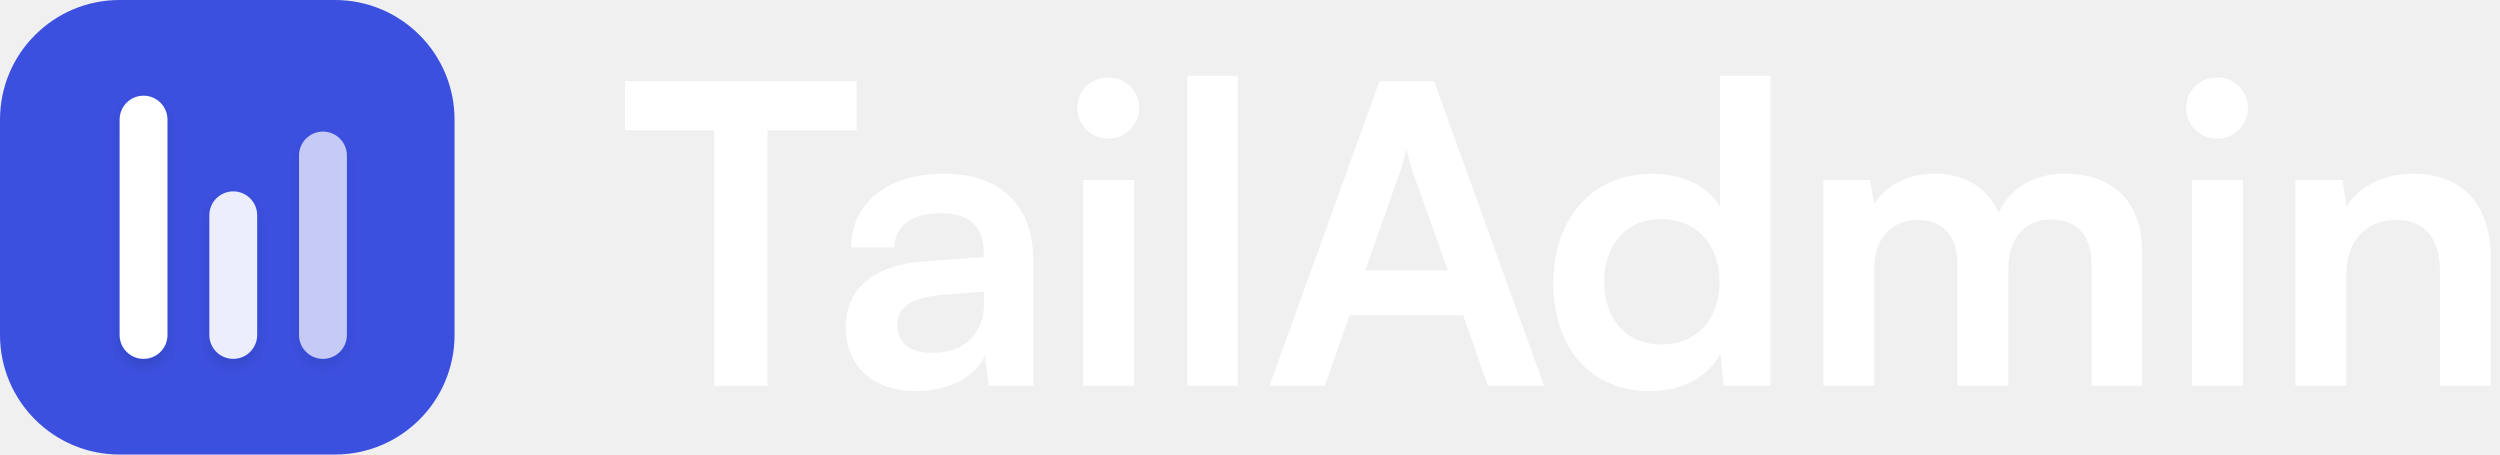
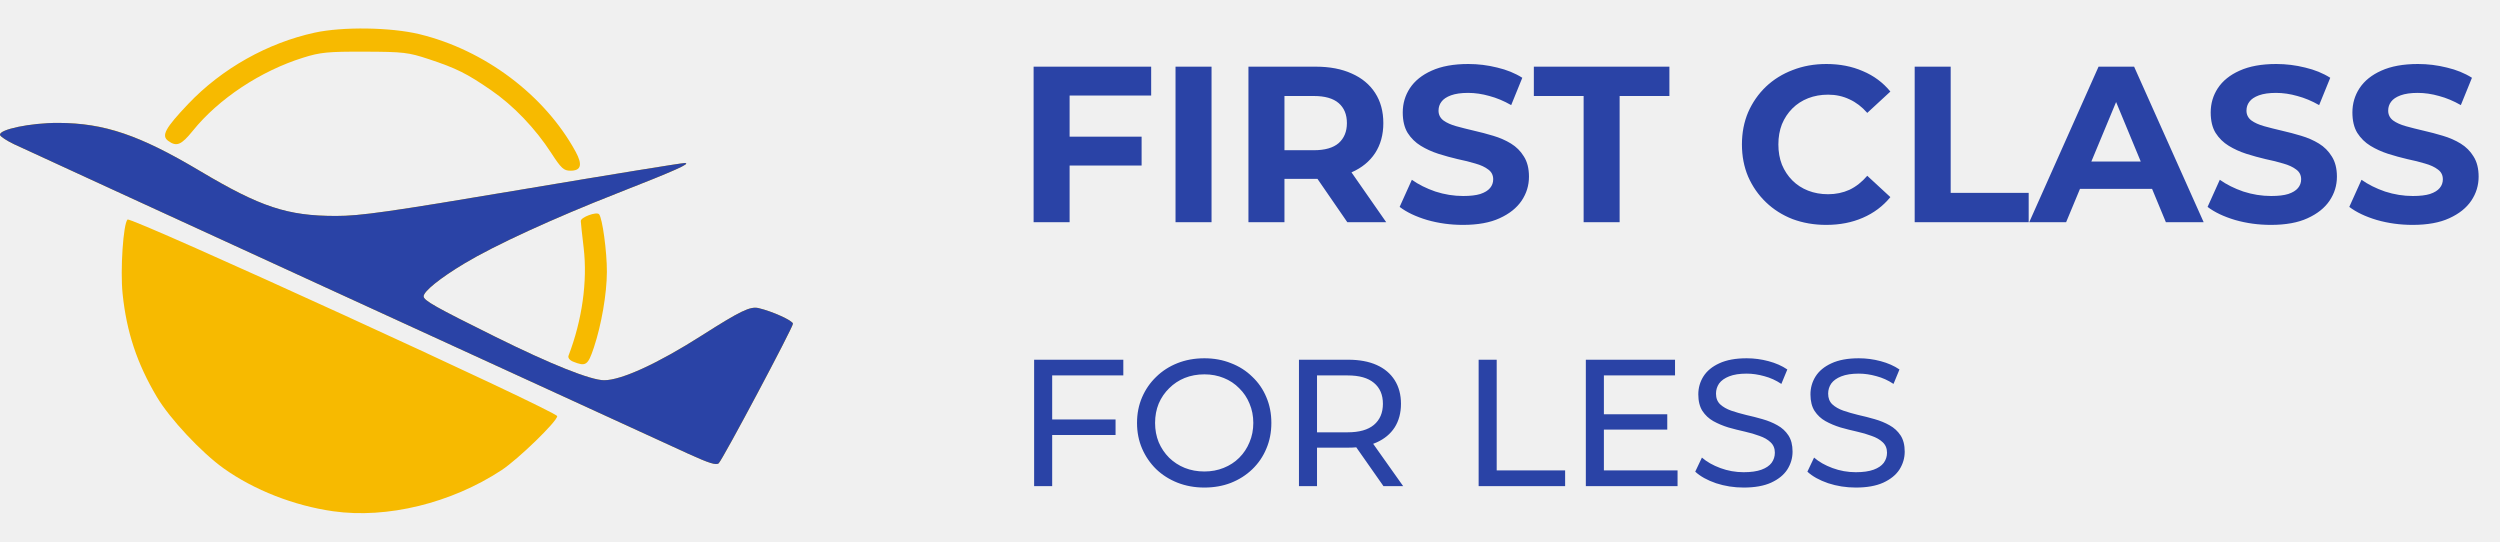
- <svg xmlns="http://www.w3.org/2000/svg" width="176" height="32" viewBox="0 0 176 32" fill="none">
-   <path d="M44 9.176H50.277V27.157H54.032V9.176H60.309V5.715H44V9.176Z" fill="white" />
-   <path d="M64.5 27.539C66.758 27.539 68.724 26.512 69.34 25.016L69.604 27.157H72.743V18.357C72.743 14.339 70.337 12.227 66.436 12.227C62.505 12.227 59.924 14.28 59.924 17.419H62.974C62.974 15.893 64.148 15.013 66.26 15.013C68.079 15.013 69.252 15.805 69.252 17.771V18.093L64.91 18.416C61.478 18.68 59.542 20.352 59.542 23.021C59.542 25.749 61.42 27.539 64.5 27.539ZM65.673 24.84C64.06 24.84 63.18 24.195 63.18 22.875C63.18 21.701 64.031 20.968 66.26 20.763L69.281 20.528V21.291C69.281 23.52 67.873 24.84 65.673 24.84Z" fill="white" />
-   <path d="M78.047 9.763C79.221 9.763 80.189 8.795 80.189 7.592C80.189 6.389 79.221 5.451 78.047 5.451C76.816 5.451 75.847 6.389 75.847 7.592C75.847 8.795 76.816 9.763 78.047 9.763ZM76.258 27.157H79.837V12.667H76.258V27.157Z" fill="white" />
-   <path d="M87.142 27.157V5.333H83.593V27.157H87.142Z" fill="white" />
-   <path d="M93.272 27.157L95.003 22.2H103.011L104.742 27.157H108.702L100.958 5.715H97.115L89.371 27.157H93.272ZM98.552 12.109C98.758 11.523 98.933 10.877 99.022 10.467C99.08 10.907 99.285 11.552 99.462 12.109L101.926 19.032H96.118L98.552 12.109Z" fill="white" />
-   <path d="M116.158 27.539C118.358 27.539 120.236 26.571 121.116 24.899L121.35 27.157H124.636V5.333H121.086V14.515C120.177 13.077 118.388 12.227 116.364 12.227C111.993 12.227 109.353 15.453 109.353 19.971C109.353 24.459 111.964 27.539 116.158 27.539ZM116.95 24.253C114.457 24.253 112.932 22.435 112.932 19.853C112.932 17.272 114.457 15.424 116.95 15.424C119.444 15.424 121.057 17.243 121.057 19.853C121.057 22.464 119.444 24.253 116.95 24.253Z" fill="white" />
-   <path d="M131.944 27.157V18.944C131.944 16.597 133.322 15.483 135.024 15.483C136.725 15.483 137.81 16.568 137.81 18.592V27.157H141.389V18.944C141.389 16.568 142.709 15.453 144.44 15.453C146.141 15.453 147.256 16.539 147.256 18.621V27.157H150.805V17.683C150.805 14.339 148.869 12.227 145.349 12.227C143.149 12.227 141.448 13.312 140.714 14.984C139.952 13.312 138.426 12.227 136.226 12.227C134.144 12.227 132.677 13.165 131.944 14.368L131.65 12.667H128.365V27.157H131.944Z" fill="white" />
-   <path d="M156.107 9.763C157.281 9.763 158.249 8.795 158.249 7.592C158.249 6.389 157.281 5.451 156.107 5.451C154.875 5.451 153.907 6.389 153.907 7.592C153.907 8.795 154.875 9.763 156.107 9.763ZM154.318 27.157H157.897V12.667H154.318V27.157Z" fill="white" />
-   <path d="M165.173 27.157V19.355C165.173 17.008 166.522 15.483 168.722 15.483C170.57 15.483 171.773 16.656 171.773 19.091V27.157H175.351V18.24C175.351 14.485 173.474 12.227 169.837 12.227C167.871 12.227 166.111 13.077 165.202 14.544L164.909 12.667H161.594V27.157H165.173Z" fill="white" />
-   <path d="M0 8.421C0 3.77 3.77 0 8.421 0H23.579C28.23 0 32 3.77 32 8.421V23.579C32 28.23 28.23 32 23.579 32H8.421C3.77 32 0 28.23 0 23.579V8.421Z" fill="#3C50E0" />
-   <g filter="url(#filter0_d_506_10589)">
-     <path d="M8.421 8.421C8.421 7.491 9.175 6.737 10.106 6.737V6.737C11.036 6.737 11.79 7.491 11.79 8.421V23.579C11.79 24.509 11.036 25.263 10.106 25.263V25.263C9.175 25.263 8.421 24.509 8.421 23.579V8.421Z" fill="white" />
-   </g>
-   <g opacity="0.9" filter="url(#filter1_d_506_10589)">
-     <path d="M14.737 15.158C14.737 14.227 15.491 13.473 16.421 13.473V13.473C17.351 13.473 18.105 14.227 18.105 15.158V23.579C18.105 24.509 17.351 25.263 16.421 25.263V25.263C15.491 25.263 14.737 24.509 14.737 23.579V15.158Z" fill="white" />
-   </g>
-   <g opacity="0.7" filter="url(#filter2_d_506_10589)">
-     <path d="M21.052 10.947C21.052 10.017 21.806 9.263 22.736 9.263V9.263C23.667 9.263 24.421 10.017 24.421 10.947V23.578C24.421 24.509 23.667 25.263 22.736 25.263V25.263C21.806 25.263 21.052 24.509 21.052 23.578V10.947Z" fill="white" />
-   </g>
-   <defs>
-     <filter id="filter0_d_506_10589" x="7.421" y="6.237" width="5.369" height="20.526" filterUnits="userSpaceOnUse" color-interpolation-filters="sRGB">
-       <feFlood flood-opacity="0" result="BackgroundImageFix" />
-       <feColorMatrix in="SourceAlpha" type="matrix" values="0 0 0 0 0 0 0 0 0 0 0 0 0 0 0 0 0 0 127 0" result="hardAlpha" />
-       <feOffset dy="0.5" />
-       <feGaussianBlur stdDeviation="0.5" />
-       <feComposite in2="hardAlpha" operator="out" />
-       <feColorMatrix type="matrix" values="0 0 0 0 0 0 0 0 0 0 0 0 0 0 0 0 0 0 0.12 0" />
-       <feBlend mode="normal" in2="BackgroundImageFix" result="effect1_dropShadow_506_10589" />
-       <feBlend mode="normal" in="SourceGraphic" in2="effect1_dropShadow_506_10589" result="shape" />
-     </filter>
-     <filter id="filter1_d_506_10589" x="13.737" y="12.973" width="5.369" height="13.79" filterUnits="userSpaceOnUse" color-interpolation-filters="sRGB">
-       <feFlood flood-opacity="0" result="BackgroundImageFix" />
-       <feColorMatrix in="SourceAlpha" type="matrix" values="0 0 0 0 0 0 0 0 0 0 0 0 0 0 0 0 0 0 127 0" result="hardAlpha" />
-       <feOffset dy="0.5" />
-       <feGaussianBlur stdDeviation="0.5" />
-       <feComposite in2="hardAlpha" operator="out" />
-       <feColorMatrix type="matrix" values="0 0 0 0 0 0 0 0 0 0 0 0 0 0 0 0 0 0 0.12 0" />
-       <feBlend mode="normal" in2="BackgroundImageFix" result="effect1_dropShadow_506_10589" />
-       <feBlend mode="normal" in="SourceGraphic" in2="effect1_dropShadow_506_10589" result="shape" />
-     </filter>
-     <filter id="filter2_d_506_10589" x="20.052" y="8.763" width="5.369" height="18" filterUnits="userSpaceOnUse" color-interpolation-filters="sRGB">
-       <feFlood flood-opacity="0" result="BackgroundImageFix" />
-       <feColorMatrix in="SourceAlpha" type="matrix" values="0 0 0 0 0 0 0 0 0 0 0 0 0 0 0 0 0 0 127 0" result="hardAlpha" />
-       <feOffset dy="0.5" />
-       <feGaussianBlur stdDeviation="0.5" />
-       <feComposite in2="hardAlpha" operator="out" />
-       <feColorMatrix type="matrix" values="0 0 0 0 0 0 0 0 0 0 0 0 0 0 0 0 0 0 0.12 0" />
-       <feBlend mode="normal" in2="BackgroundImageFix" result="effect1_dropShadow_506_10589" />
-       <feBlend mode="normal" in="SourceGraphic" in2="effect1_dropShadow_506_10589" result="shape" />
-     </filter>
-   </defs>
+ <svg xmlns="http://www.w3.org/2000/svg" width="180" height="39" viewBox="0 0 180 39" fill="none">
+   <path d="M23.99 36.811C21.17 36.411 18.291 35.283 16.104 33.723C14.5 32.577 12.224 30.144 11.296 28.582C9.864 26.172 9.112 23.907 8.828 21.154C8.652 19.443 8.872 16.117 9.182 15.807C9.414 15.576 40.119 29.625 40.119 29.963C40.119 30.337 37.307 33.066 36.111 33.852C32.492 36.23 27.862 37.361 23.99 36.811ZM49.548 32.666C43.332 29.829 1.779 10.752 1.002 10.379C0.491 10.134 0.043 9.839 0.005 9.724C-0.124 9.327 2.201 8.842 4.194 8.849C7.535 8.862 9.957 9.684 14.391 12.306C18.842 14.938 20.679 15.547 24.184 15.549C25.945 15.55 27.974 15.261 37.615 13.637C43.861 12.586 49.122 11.73 49.307 11.737C49.789 11.753 48.645 12.266 44.468 13.904C39.84 15.719 35.638 17.648 33.437 18.97C31.687 20.021 30.501 20.976 30.501 21.335C30.501 21.634 31.317 22.095 35.688 24.261C39.669 26.235 42.532 27.377 43.499 27.377C44.738 27.377 47.349 26.18 50.534 24.152C53.312 22.383 54.016 22.043 54.615 22.183C55.605 22.414 57.092 23.089 57.092 23.307C57.092 23.58 52.059 33.041 51.75 33.35C51.581 33.518 51.06 33.356 49.548 32.666ZM41.278 26.044C41.014 25.939 40.875 25.761 40.934 25.607C41.914 23.053 42.307 20.255 42.025 17.856C41.91 16.886 41.816 16.011 41.816 15.912C41.816 15.642 42.94 15.223 43.13 15.422C43.37 15.675 43.703 18.128 43.696 19.587C43.688 21.16 43.305 23.38 42.76 25.018C42.333 26.302 42.182 26.406 41.278 26.044ZM39.691 11.018C38.544 9.246 36.976 7.608 35.362 6.496C33.615 5.293 32.858 4.915 30.879 4.26C29.398 3.77 29.046 3.729 26.258 3.72C23.604 3.711 23.071 3.763 21.827 4.152C18.76 5.111 15.741 7.111 13.883 9.415C13.053 10.445 12.714 10.584 12.111 10.143C11.6 9.769 11.891 9.232 13.555 7.48C15.963 4.945 19.266 3.086 22.672 2.348C24.681 1.912 28.147 1.964 30.195 2.46C34.895 3.599 39.215 6.845 41.438 10.908C41.958 11.858 41.845 12.291 41.077 12.291C40.59 12.291 40.405 12.121 39.691 11.018Z" fill="#F7BA00" />
+   <path d="M49.548 32.666C43.332 29.829 1.779 10.752 1.002 10.379C0.491 10.134 0.043 9.839 0.005 9.724C-0.124 9.327 2.201 8.842 4.194 8.849C7.513 8.862 10.068 9.731 14.42 12.325C18.743 14.901 20.698 15.547 24.184 15.549C25.945 15.55 27.974 15.261 37.615 13.637C43.861 12.586 49.122 11.73 49.307 11.737C49.789 11.753 48.645 12.266 44.468 13.904C39.84 15.719 35.638 17.648 33.437 18.97C31.687 20.021 30.501 20.976 30.501 21.335C30.501 21.634 31.317 22.095 35.688 24.261C39.669 26.235 42.532 27.377 43.499 27.377C44.738 27.377 47.349 26.18 50.534 24.152C53.312 22.383 54.016 22.043 54.615 22.183C55.605 22.414 57.092 23.089 57.092 23.307C57.092 23.58 52.059 33.041 51.75 33.35C51.581 33.518 51.06 33.356 49.548 32.666Z" fill="#2A43A6" />
+   <path d="M76.82 9.84H82.196V11.92H76.82V9.84ZM77.012 16H74.42V4.8H82.884V6.88H77.012V16ZM84.638 16V4.8H87.231V16H84.638ZM89.888 16V4.8H94.737C95.739 4.8 96.603 4.965 97.329 5.296C98.054 5.616 98.614 6.08 99.008 6.688C99.403 7.296 99.6 8.021 99.6 8.864C99.6 9.696 99.403 10.416 99.008 11.024C98.614 11.621 98.054 12.08 97.329 12.4C96.603 12.72 95.739 12.88 94.737 12.88H91.329L92.481 11.744V16H89.888ZM97.008 16L94.209 11.936H96.977L99.808 16H97.008ZM92.481 12.032L91.329 10.816H94.593C95.392 10.816 95.99 10.645 96.385 10.304C96.779 9.952 96.977 9.472 96.977 8.864C96.977 8.245 96.779 7.765 96.385 7.424C95.99 7.083 95.392 6.912 94.593 6.912H91.329L92.481 5.68V12.032ZM105.334 16.192C104.438 16.192 103.58 16.075 102.758 15.84C101.937 15.595 101.276 15.28 100.774 14.896L101.654 12.944C102.134 13.285 102.7 13.568 103.35 13.792C104.012 14.005 104.678 14.112 105.35 14.112C105.862 14.112 106.273 14.064 106.582 13.968C106.902 13.861 107.137 13.717 107.286 13.536C107.436 13.355 107.51 13.147 107.51 12.912C107.51 12.613 107.393 12.379 107.158 12.208C106.924 12.027 106.614 11.883 106.23 11.776C105.846 11.659 105.42 11.552 104.95 11.456C104.492 11.349 104.028 11.221 103.558 11.072C103.1 10.923 102.678 10.731 102.294 10.496C101.91 10.261 101.596 9.952 101.35 9.568C101.116 9.184 100.998 8.693 100.998 8.096C100.998 7.456 101.169 6.875 101.51 6.352C101.862 5.819 102.385 5.397 103.078 5.088C103.782 4.768 104.662 4.608 105.718 4.608C106.422 4.608 107.116 4.693 107.798 4.864C108.481 5.024 109.084 5.269 109.606 5.6L108.806 7.568C108.284 7.269 107.761 7.051 107.238 6.912C106.716 6.763 106.204 6.688 105.702 6.688C105.201 6.688 104.79 6.747 104.47 6.864C104.15 6.981 103.921 7.136 103.782 7.328C103.644 7.509 103.574 7.723 103.574 7.968C103.574 8.256 103.692 8.491 103.926 8.672C104.161 8.843 104.47 8.981 104.854 9.088C105.238 9.195 105.66 9.301 106.118 9.408C106.588 9.515 107.052 9.637 107.51 9.776C107.98 9.915 108.406 10.101 108.79 10.336C109.174 10.571 109.484 10.88 109.718 11.264C109.964 11.648 110.086 12.133 110.086 12.72C110.086 13.349 109.91 13.925 109.558 14.448C109.206 14.971 108.678 15.392 107.974 15.712C107.281 16.032 106.401 16.192 105.334 16.192ZM114.021 16V6.912H110.437V4.8H120.197V6.912H116.613V16H114.021ZM131.483 16.192C130.619 16.192 129.814 16.053 129.067 15.776C128.331 15.488 127.691 15.083 127.147 14.56C126.603 14.037 126.176 13.424 125.867 12.72C125.568 12.016 125.419 11.243 125.419 10.4C125.419 9.557 125.568 8.784 125.867 8.08C126.176 7.376 126.603 6.763 127.147 6.24C127.702 5.717 128.347 5.317 129.083 5.04C129.819 4.752 130.624 4.608 131.499 4.608C132.47 4.608 133.344 4.779 134.123 5.12C134.912 5.451 135.574 5.941 136.107 6.592L134.443 8.128C134.059 7.691 133.632 7.365 133.163 7.152C132.694 6.928 132.182 6.816 131.627 6.816C131.104 6.816 130.624 6.901 130.187 7.072C129.75 7.243 129.371 7.488 129.051 7.808C128.731 8.128 128.48 8.507 128.299 8.944C128.128 9.381 128.043 9.867 128.043 10.4C128.043 10.933 128.128 11.419 128.299 11.856C128.48 12.293 128.731 12.672 129.051 12.992C129.371 13.312 129.75 13.557 130.187 13.728C130.624 13.899 131.104 13.984 131.627 13.984C132.182 13.984 132.694 13.877 133.163 13.664C133.632 13.44 134.059 13.104 134.443 12.656L136.107 14.192C135.574 14.843 134.912 15.339 134.123 15.68C133.344 16.021 132.464 16.192 131.483 16.192ZM137.857 16V4.8H140.449V13.888H146.065V16H137.857ZM146.104 16L151.096 4.8H153.656L158.664 16H155.944L151.848 6.112H152.872L148.76 16H146.104ZM148.6 13.6L149.288 11.632H155.048L155.752 13.6H148.6ZM163.506 16.192C162.61 16.192 161.751 16.075 160.93 15.84C160.109 15.595 159.447 15.28 158.946 14.896L159.826 12.944C160.306 13.285 160.871 13.568 161.522 13.792C162.183 14.005 162.85 14.112 163.522 14.112C164.034 14.112 164.445 14.064 164.754 13.968C165.074 13.861 165.309 13.717 165.458 13.536C165.607 13.355 165.682 13.147 165.682 12.912C165.682 12.613 165.565 12.379 165.33 12.208C165.095 12.027 164.786 11.883 164.402 11.776C164.018 11.659 163.591 11.552 163.122 11.456C162.663 11.349 162.199 11.221 161.73 11.072C161.271 10.923 160.85 10.731 160.466 10.496C160.082 10.261 159.767 9.952 159.522 9.568C159.287 9.184 159.17 8.693 159.17 8.096C159.17 7.456 159.341 6.875 159.682 6.352C160.034 5.819 160.557 5.397 161.25 5.088C161.954 4.768 162.834 4.608 163.89 4.608C164.594 4.608 165.287 4.693 165.97 4.864C166.653 5.024 167.255 5.269 167.778 5.6L166.978 7.568C166.455 7.269 165.933 7.051 165.41 6.912C164.887 6.763 164.375 6.688 163.874 6.688C163.373 6.688 162.962 6.747 162.642 6.864C162.322 6.981 162.093 7.136 161.954 7.328C161.815 7.509 161.746 7.723 161.746 7.968C161.746 8.256 161.863 8.491 162.098 8.672C162.333 8.843 162.642 8.981 163.026 9.088C163.41 9.195 163.831 9.301 164.29 9.408C164.759 9.515 165.223 9.637 165.682 9.776C166.151 9.915 166.578 10.101 166.962 10.336C167.346 10.571 167.655 10.88 167.89 11.264C168.135 11.648 168.258 12.133 168.258 12.72C168.258 13.349 168.082 13.925 167.73 14.448C167.378 14.971 166.85 15.392 166.146 15.712C165.453 16.032 164.573 16.192 163.506 16.192ZM173.709 16.192C172.813 16.192 171.955 16.075 171.133 15.84C170.312 15.595 169.651 15.28 169.149 14.896L170.029 12.944C170.509 13.285 171.075 13.568 171.725 13.792C172.387 14.005 173.053 14.112 173.725 14.112C174.237 14.112 174.648 14.064 174.957 13.968C175.277 13.861 175.512 13.717 175.661 13.536C175.811 13.355 175.885 13.147 175.885 12.912C175.885 12.613 175.768 12.379 175.533 12.208C175.299 12.027 174.989 11.883 174.605 11.776C174.221 11.659 173.795 11.552 173.325 11.456C172.867 11.349 172.403 11.221 171.933 11.072C171.475 10.923 171.053 10.731 170.669 10.496C170.285 10.261 169.971 9.952 169.725 9.568C169.491 9.184 169.373 8.693 169.373 8.096C169.373 7.456 169.544 6.875 169.885 6.352C170.237 5.819 170.76 5.397 171.453 5.088C172.157 4.768 173.037 4.608 174.093 4.608C174.797 4.608 175.491 4.693 176.173 4.864C176.856 5.024 177.459 5.269 177.981 5.6L177.181 7.568C176.659 7.269 176.136 7.051 175.613 6.912C175.091 6.763 174.579 6.688 174.077 6.688C173.576 6.688 173.165 6.747 172.845 6.864C172.525 6.981 172.296 7.136 172.157 7.328C172.019 7.509 171.949 7.723 171.949 7.968C171.949 8.256 172.067 8.491 172.301 8.672C172.536 8.843 172.845 8.981 173.229 9.088C173.613 9.195 174.035 9.301 174.493 9.408C174.963 9.515 175.427 9.637 175.885 9.776C176.355 9.915 176.781 10.101 177.165 10.336C177.549 10.571 177.859 10.88 178.093 11.264C178.339 11.648 178.461 12.133 178.461 12.72C178.461 13.349 178.285 13.925 177.933 14.448C177.581 14.971 177.053 15.392 176.349 15.712C175.656 16.032 174.776 16.192 173.709 16.192ZM75.627 30.203H80.32V31.321H75.627V30.203ZM75.757 35H74.457V25.9H80.879V27.031H75.757V35ZM86.715 35.104C86.022 35.104 85.376 34.987 84.778 34.753C84.189 34.519 83.677 34.194 83.244 33.778C82.811 33.353 82.473 32.859 82.23 32.296C81.987 31.733 81.866 31.117 81.866 30.45C81.866 29.783 81.987 29.167 82.23 28.604C82.473 28.041 82.811 27.551 83.244 27.135C83.677 26.71 84.189 26.381 84.778 26.147C85.368 25.913 86.013 25.796 86.715 25.796C87.409 25.796 88.046 25.913 88.626 26.147C89.216 26.372 89.727 26.697 90.16 27.122C90.602 27.538 90.94 28.028 91.174 28.591C91.417 29.154 91.538 29.774 91.538 30.45C91.538 31.126 91.417 31.746 91.174 32.309C90.94 32.872 90.602 33.366 90.16 33.791C89.727 34.207 89.216 34.532 88.626 34.766C88.046 34.991 87.409 35.104 86.715 35.104ZM86.715 33.947C87.218 33.947 87.681 33.86 88.106 33.687C88.54 33.514 88.912 33.271 89.224 32.959C89.545 32.638 89.792 32.266 89.965 31.841C90.147 31.416 90.238 30.953 90.238 30.45C90.238 29.947 90.147 29.484 89.965 29.059C89.792 28.634 89.545 28.266 89.224 27.954C88.912 27.633 88.54 27.386 88.106 27.213C87.681 27.04 87.218 26.953 86.715 26.953C86.204 26.953 85.731 27.04 85.298 27.213C84.874 27.386 84.501 27.633 84.18 27.954C83.859 28.266 83.608 28.634 83.426 29.059C83.253 29.484 83.166 29.947 83.166 30.45C83.166 30.953 83.253 31.416 83.426 31.841C83.608 32.266 83.859 32.638 84.18 32.959C84.501 33.271 84.874 33.514 85.298 33.687C85.731 33.86 86.204 33.947 86.715 33.947ZM93.525 35V25.9H97.074C97.871 25.9 98.552 26.026 99.115 26.277C99.678 26.528 100.112 26.892 100.415 27.369C100.718 27.846 100.87 28.413 100.87 29.072C100.87 29.731 100.718 30.298 100.415 30.775C100.112 31.243 99.678 31.603 99.115 31.854C98.552 32.105 97.871 32.231 97.074 32.231H94.24L94.825 31.633V35H93.525ZM99.609 35L97.295 31.698H98.686L101.026 35H99.609ZM94.825 31.763L94.24 31.126H97.035C97.867 31.126 98.496 30.948 98.92 30.593C99.353 30.229 99.57 29.722 99.57 29.072C99.57 28.422 99.353 27.919 98.92 27.564C98.496 27.209 97.867 27.031 97.035 27.031H94.24L94.825 26.381V31.763ZM106.462 35V25.9H107.762V33.869H112.689V35H106.462ZM115.363 29.826H120.043V30.931H115.363V29.826ZM115.48 33.869H120.784V35H114.18V25.9H120.602V27.031H115.48V33.869ZM125.541 35.104C124.848 35.104 124.185 35 123.552 34.792C122.92 34.575 122.421 34.298 122.057 33.96L122.538 32.946C122.885 33.249 123.327 33.501 123.864 33.7C124.402 33.899 124.961 33.999 125.541 33.999C126.07 33.999 126.499 33.938 126.828 33.817C127.158 33.696 127.4 33.531 127.556 33.323C127.712 33.106 127.79 32.864 127.79 32.595C127.79 32.283 127.686 32.032 127.478 31.841C127.279 31.65 127.015 31.499 126.685 31.386C126.365 31.265 126.009 31.161 125.619 31.074C125.229 30.987 124.835 30.888 124.436 30.775C124.046 30.654 123.687 30.502 123.357 30.32C123.037 30.138 122.777 29.895 122.577 29.592C122.378 29.28 122.278 28.881 122.278 28.396C122.278 27.928 122.4 27.499 122.642 27.109C122.894 26.71 123.275 26.394 123.786 26.16C124.306 25.917 124.965 25.796 125.762 25.796C126.291 25.796 126.815 25.865 127.335 26.004C127.855 26.143 128.306 26.342 128.687 26.602L128.258 27.642C127.868 27.382 127.457 27.196 127.023 27.083C126.59 26.962 126.17 26.901 125.762 26.901C125.251 26.901 124.831 26.966 124.501 27.096C124.172 27.226 123.929 27.399 123.773 27.616C123.626 27.833 123.552 28.075 123.552 28.344C123.552 28.665 123.652 28.92 123.851 29.111C124.059 29.302 124.324 29.453 124.644 29.566C124.974 29.679 125.333 29.783 125.723 29.878C126.113 29.965 126.503 30.064 126.893 30.177C127.292 30.29 127.652 30.437 127.972 30.619C128.302 30.801 128.566 31.044 128.765 31.347C128.965 31.65 129.064 32.04 129.064 32.517C129.064 32.976 128.939 33.405 128.687 33.804C128.436 34.194 128.046 34.51 127.517 34.753C126.997 34.987 126.339 35.104 125.541 35.104ZM133.616 35.104C132.922 35.104 132.259 35 131.627 34.792C130.994 34.575 130.496 34.298 130.132 33.96L130.613 32.946C130.959 33.249 131.401 33.501 131.939 33.7C132.476 33.899 133.035 33.999 133.616 33.999C134.144 33.999 134.573 33.938 134.903 33.817C135.232 33.696 135.475 33.531 135.631 33.323C135.787 33.106 135.865 32.864 135.865 32.595C135.865 32.283 135.761 32.032 135.553 31.841C135.353 31.65 135.089 31.499 134.76 31.386C134.439 31.265 134.084 31.161 133.694 31.074C133.304 30.987 132.909 30.888 132.511 30.775C132.121 30.654 131.761 30.502 131.432 30.32C131.111 30.138 130.851 29.895 130.652 29.592C130.452 29.28 130.353 28.881 130.353 28.396C130.353 27.928 130.474 27.499 130.717 27.109C130.968 26.71 131.349 26.394 131.861 26.16C132.381 25.917 133.039 25.796 133.837 25.796C134.365 25.796 134.89 25.865 135.41 26.004C135.93 26.143 136.38 26.342 136.762 26.602L136.333 27.642C135.943 27.382 135.531 27.196 135.098 27.083C134.664 26.962 134.244 26.901 133.837 26.901C133.325 26.901 132.905 26.966 132.576 27.096C132.246 27.226 132.004 27.399 131.848 27.616C131.7 27.833 131.627 28.075 131.627 28.344C131.627 28.665 131.726 28.92 131.926 29.111C132.134 29.302 132.398 29.453 132.719 29.566C133.048 29.679 133.408 29.783 133.798 29.878C134.188 29.965 134.578 30.064 134.968 30.177C135.366 30.29 135.726 30.437 136.047 30.619C136.376 30.801 136.64 31.044 136.84 31.347C137.039 31.65 137.139 32.04 137.139 32.517C137.139 32.976 137.013 33.405 136.762 33.804C136.51 34.194 136.12 34.51 135.592 34.753C135.072 34.987 134.413 35.104 133.616 35.104Z" fill="#2A43A6" />
</svg>
